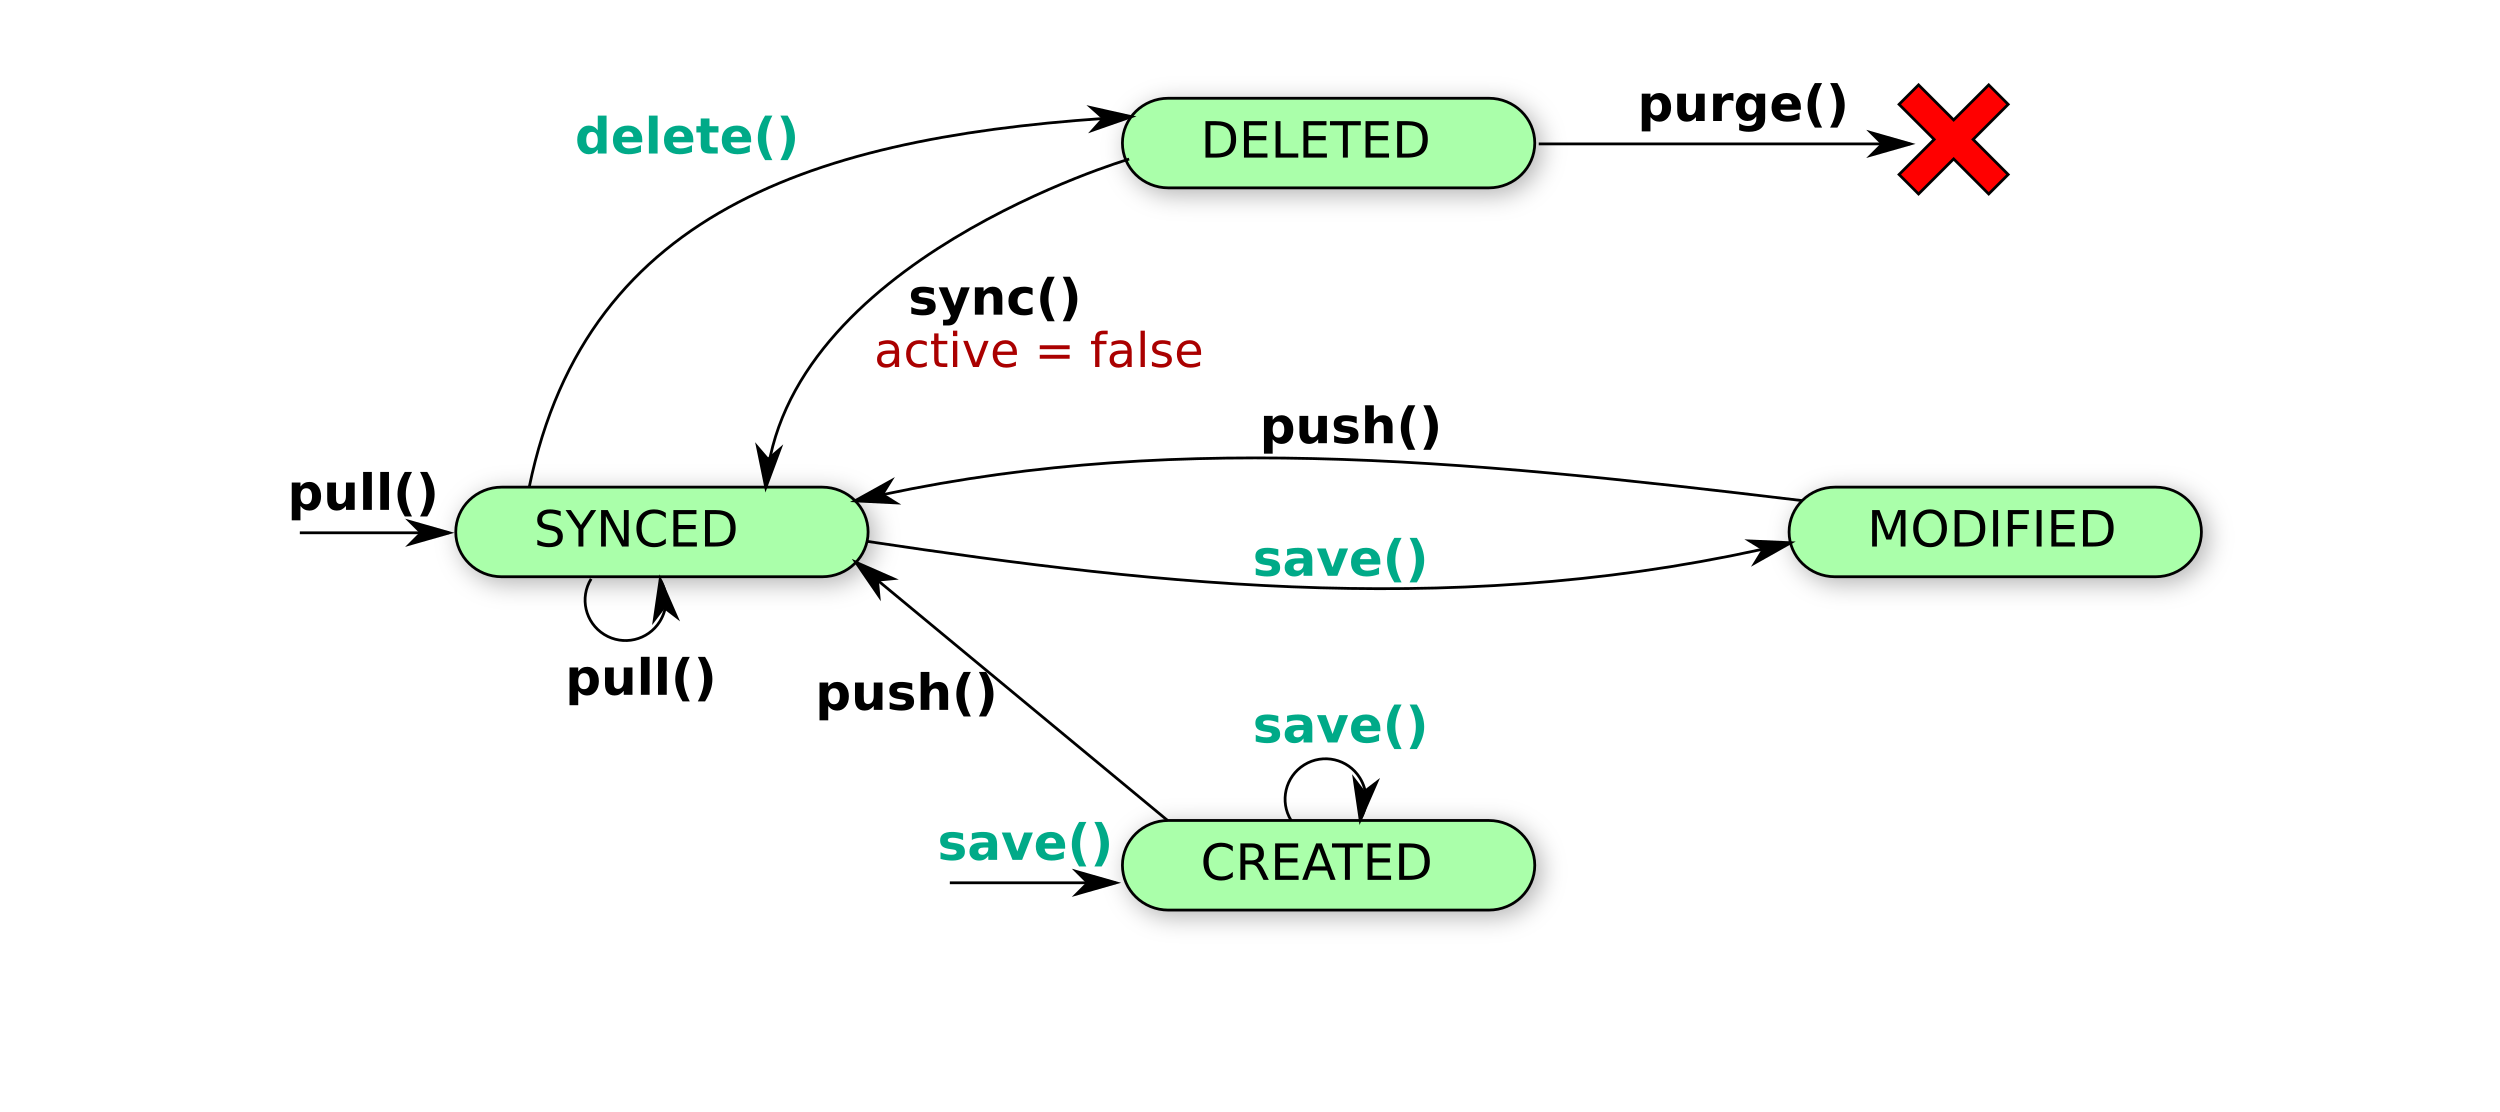
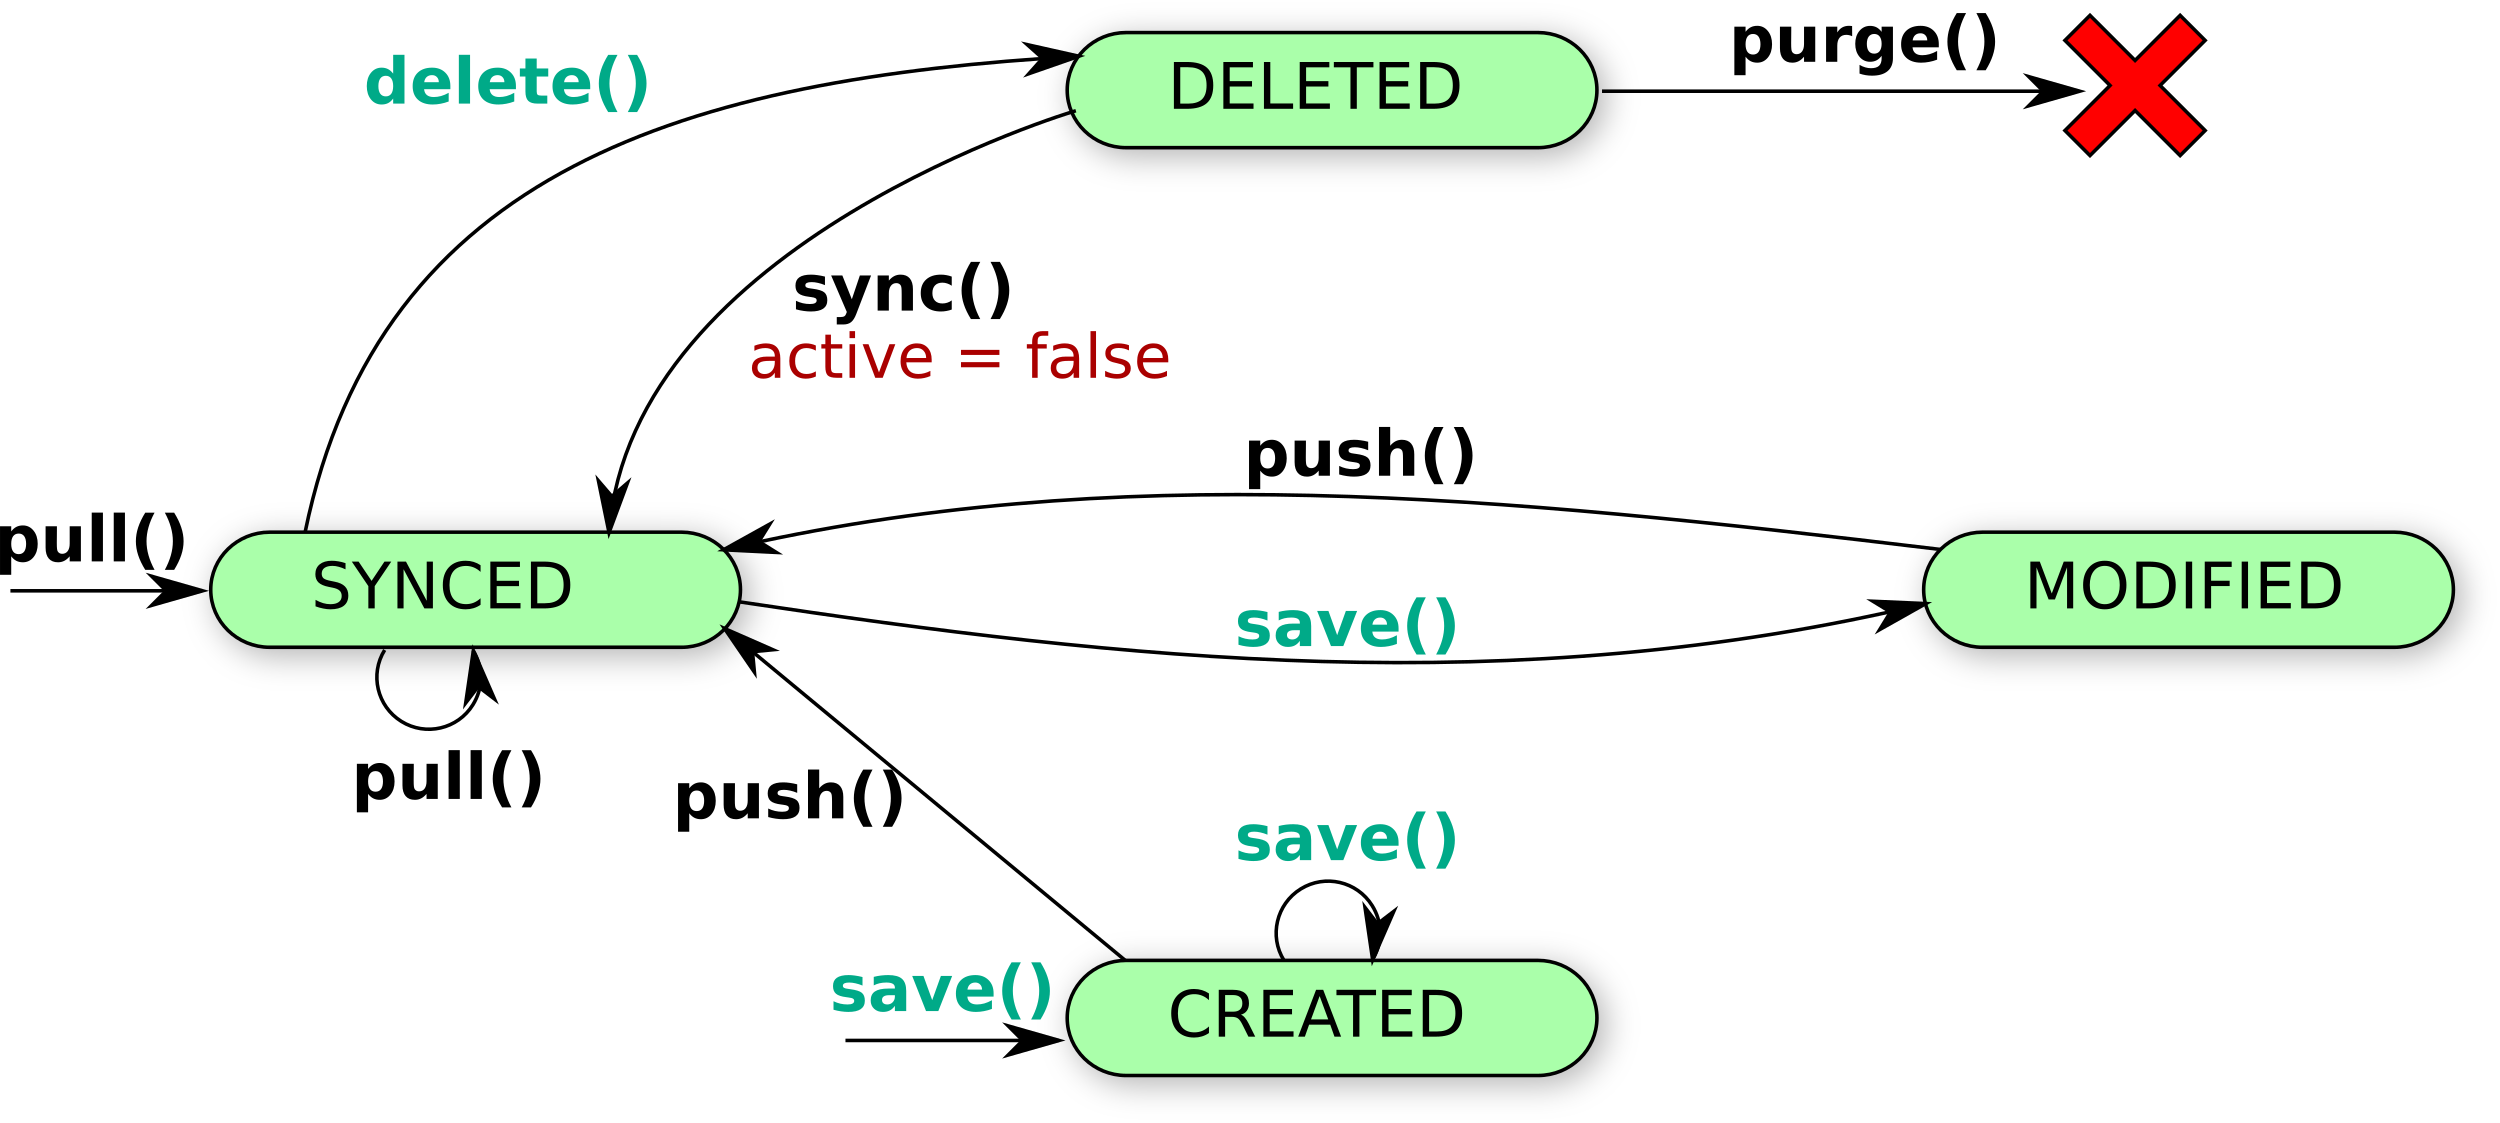
- <svg xmlns="http://www.w3.org/2000/svg" width="900" height="400" id="svg2" version="1.0">
+ <svg xmlns="http://www.w3.org/2000/svg" width="700.553" height="314.441" id="svg2" version="1.0">
  <defs id="defs4">
-     <marker orient="auto" refY="0.0" refX="0.0" id="Arrow1Lend" style="overflow:visible;">
-       <path id="path3245" d="M 0.0,0.0 L 5.0,-5.0 L -12.5,0.0 L 5.0,5.0 L 0.0,0.0 z " style="fill-rule:evenodd;stroke:#000000;stroke-width:1.0pt;marker-start:none;" transform="scale(0.8) rotate(180) translate(12.5,0)" />
+     <marker orient="auto" refY="0" refX="0" id="Arrow1Lend" style="overflow:visible">
+       <path id="path3245" d="M 0,0 5,-5 -12.5,0 5,5 0,0 z" style="fill-rule:evenodd;stroke:#000000;stroke-width:1pt;marker-start:none" transform="matrix(-0.8,0,0,-0.8,-10,0)" />
    </marker>
-     <filter id="filter5319" x="-0.071" width="1.142" y="-0.319" height="1.637">
+     <filter id="filter5319" x="-0.071" width="1.142" y="-0.319" height="1.637" color-interpolation-filters="sRGB">
      <feGaussianBlur stdDeviation="4.413" id="feGaussianBlur5321" />
    </filter>
-     <filter id="filter5323" x="-0.071" width="1.142" y="-0.319" height="1.637">
+     <filter id="filter5323" x="-0.071" width="1.142" y="-0.319" height="1.637" color-interpolation-filters="sRGB">
      <feGaussianBlur stdDeviation="4.413" id="feGaussianBlur5325" />
    </filter>
-     <filter id="filter5327" x="-0.071" width="1.142" y="-0.319" height="1.637">
+     <filter id="filter5327" x="-0.071" width="1.142" y="-0.319" height="1.637" color-interpolation-filters="sRGB">
      <feGaussianBlur stdDeviation="4.413" id="feGaussianBlur5329" />
    </filter>
-     <filter id="filter5331" x="-0.071" width="1.142" y="-0.319" height="1.637">
+     <filter id="filter5331" x="-0.071" width="1.142" y="-0.319" height="1.637" color-interpolation-filters="sRGB">
      <feGaussianBlur stdDeviation="4.413" id="feGaussianBlur5333" />
    </filter>
  </defs>
-   <g id="layer1" transform="translate(-11.76478,-192.1729)">
-     <rect style="opacity:0.3;fill:#000000;fill-opacity:1;fill-rule:evenodd;stroke:#000000;stroke-width:1;stroke-linecap:butt;stroke-linejoin:miter;marker:none;marker-start:none;marker-mid:none;marker-end:none;stroke-miterlimit:4;stroke-dasharray:none;stroke-dashoffset:0;stroke-opacity:1;visibility:visible;display:inline;overflow:visible;filter:url(#filter5319);enable-background:accumulate" id="rect5119" width="148.442" height="32.256" x="417.803" y="489.513" rx="16.529" ry="16.529" />
-     <rect ry="16.529" rx="16.529" y="229.513" x="417.803" height="32.256" width="148.442" id="rect5121" style="opacity:0.3;fill:#000000;fill-opacity:1;fill-rule:evenodd;stroke:#000000;stroke-width:1;stroke-linecap:butt;stroke-linejoin:miter;marker:none;marker-start:none;marker-mid:none;marker-end:none;stroke-miterlimit:4;stroke-dasharray:none;stroke-dashoffset:0;stroke-opacity:1;visibility:visible;display:inline;overflow:visible;filter:url(#filter5323);enable-background:accumulate" />
-     <rect style="opacity:0.3;fill:#000000;fill-opacity:1;fill-rule:evenodd;stroke:#000000;stroke-width:1;stroke-linecap:butt;stroke-linejoin:miter;marker:none;marker-start:none;marker-mid:none;marker-end:none;stroke-miterlimit:4;stroke-dasharray:none;stroke-dashoffset:0;stroke-opacity:1;visibility:visible;display:inline;overflow:visible;filter:url(#filter5327);enable-background:accumulate" id="rect5123" width="148.442" height="32.256" x="657.803" y="369.513" rx="16.529" ry="16.529" />
-     <rect ry="16.529" rx="16.529" y="369.513" x="177.803" height="32.256" width="148.442" id="rect5125" style="opacity:0.3;fill:#000000;fill-opacity:1;fill-rule:evenodd;stroke:#000000;stroke-width:1;stroke-linecap:butt;stroke-linejoin:miter;marker:none;marker-start:none;marker-mid:none;marker-end:none;stroke-miterlimit:4;stroke-dasharray:none;stroke-dashoffset:0;stroke-opacity:1;visibility:visible;display:inline;overflow:visible;filter:url(#filter5331);enable-background:accumulate" />
-     <rect ry="16.529" rx="16.529" y="487.546" x="415.836" height="32.256" width="148.442" id="rect2744" style="fill:#aaffaa;fill-opacity:1;fill-rule:evenodd;stroke:#000000;stroke-width:1;stroke-linecap:butt;stroke-linejoin:miter;marker:none;marker-start:none;marker-mid:none;marker-end:none;stroke-miterlimit:4;stroke-dasharray:none;stroke-dashoffset:0;stroke-opacity:1;visibility:visible;display:inline;overflow:visible;enable-background:accumulate" />
-     <text id="text2746" y="508.914" x="443.969" style="font-size:18px;font-style:normal;font-weight:bold;fill:#000000;fill-opacity:1;stroke:none;stroke-width:1px;stroke-linecap:butt;stroke-linejoin:miter;stroke-opacity:1;font-family:Bitstream Vera Sans;-inkscape-font-specification:Sans" xml:space="preserve">
+   <g id="layer1" transform="translate(-116.7846,-218.4204)">
+     <rect style="opacity:0.3;fill:#000000;fill-opacity:1;fill-rule:evenodd;stroke:#000000;stroke-width:1;stroke-linecap:butt;stroke-linejoin:miter;stroke-miterlimit:4;stroke-opacity:1;stroke-dasharray:none;stroke-dashoffset:0;marker:none;visibility:visible;display:inline;overflow:visible;filter:url(#filter5319);enable-background:accumulate" id="rect5119" width="148.442" height="32.256" x="417.803" y="489.513" rx="16.529" ry="16.529" />
+     <rect ry="16.529" rx="16.529" y="229.513" x="417.803" height="32.256" width="148.442" id="rect5121" style="opacity:0.3;fill:#000000;fill-opacity:1;fill-rule:evenodd;stroke:#000000;stroke-width:1;stroke-linecap:butt;stroke-linejoin:miter;stroke-miterlimit:4;stroke-opacity:1;stroke-dasharray:none;stroke-dashoffset:0;marker:none;visibility:visible;display:inline;overflow:visible;filter:url(#filter5323);enable-background:accumulate" />
+     <rect style="opacity:0.3;fill:#000000;fill-opacity:1;fill-rule:evenodd;stroke:#000000;stroke-width:1;stroke-linecap:butt;stroke-linejoin:miter;stroke-miterlimit:4;stroke-opacity:1;stroke-dasharray:none;stroke-dashoffset:0;marker:none;visibility:visible;display:inline;overflow:visible;filter:url(#filter5327);enable-background:accumulate" id="rect5123" width="148.442" height="32.256" x="657.803" y="369.513" rx="16.529" ry="16.529" />
+     <rect ry="16.529" rx="16.529" y="369.513" x="177.803" height="32.256" width="148.442" id="rect5125" style="opacity:0.3;fill:#000000;fill-opacity:1;fill-rule:evenodd;stroke:#000000;stroke-width:1;stroke-linecap:butt;stroke-linejoin:miter;stroke-miterlimit:4;stroke-opacity:1;stroke-dasharray:none;stroke-dashoffset:0;marker:none;visibility:visible;display:inline;overflow:visible;filter:url(#filter5331);enable-background:accumulate" />
+     <rect ry="16.529" rx="16.529" y="487.546" x="415.836" height="32.256" width="148.442" id="rect2744" style="fill:#aaffaa;fill-opacity:1;fill-rule:evenodd;stroke:#000000;stroke-width:1;stroke-linecap:butt;stroke-linejoin:miter;stroke-miterlimit:4;stroke-opacity:1;stroke-dasharray:none;stroke-dashoffset:0;marker:none;visibility:visible;display:inline;overflow:visible;enable-background:accumulate" />
+     <text id="text2746" y="508.914" x="443.969" style="font-size:18px;font-style:normal;font-weight:bold;fill:#000000;fill-opacity:1;stroke:none;font-family:Bitstream Vera Sans;-inkscape-font-specification:Sans" xml:space="preserve">
      <tspan style="font-weight:normal" y="508.914" x="443.969" id="tspan2748">CREATED</tspan>
    </text>
-     <rect style="fill:#aaffaa;fill-opacity:1;fill-rule:evenodd;stroke:#000000;stroke-width:1;stroke-linecap:butt;stroke-linejoin:miter;marker:none;marker-start:none;marker-mid:none;marker-end:none;stroke-miterlimit:4;stroke-dasharray:none;stroke-dashoffset:0;stroke-opacity:1;visibility:visible;display:inline;overflow:visible;enable-background:accumulate" id="rect2445" width="148.442" height="32.256" x="415.836" y="227.546" rx="16.529" ry="16.529" />
-     <text xml:space="preserve" style="font-size:18px;font-style:normal;font-weight:bold;fill:#000000;fill-opacity:1;stroke:none;stroke-width:1px;stroke-linecap:butt;stroke-linejoin:miter;stroke-opacity:1;font-family:Bitstream Vera Sans;-inkscape-font-specification:Sans" x="443.969" y="248.914" id="text2447">
+     <rect style="fill:#aaffaa;fill-opacity:1;fill-rule:evenodd;stroke:#000000;stroke-width:1;stroke-linecap:butt;stroke-linejoin:miter;stroke-miterlimit:4;stroke-opacity:1;stroke-dasharray:none;stroke-dashoffset:0;marker:none;visibility:visible;display:inline;overflow:visible;enable-background:accumulate" id="rect2445" width="148.442" height="32.256" x="415.836" y="227.546" rx="16.529" ry="16.529" />
+     <text xml:space="preserve" style="font-size:18px;font-style:normal;font-weight:bold;fill:#000000;fill-opacity:1;stroke:none;font-family:Bitstream Vera Sans;-inkscape-font-specification:Sans" x="443.969" y="248.914" id="text2447">
      <tspan id="tspan2449" x="443.969" y="248.914" style="font-weight:normal">DELETED</tspan>
    </text>
-     <rect ry="16.529" rx="16.529" y="367.546" x="655.836" height="32.256" width="148.442" id="rect2451" style="fill:#aaffaa;fill-opacity:1;fill-rule:evenodd;stroke:#000000;stroke-width:1;stroke-linecap:butt;stroke-linejoin:miter;marker:none;marker-start:none;marker-mid:none;marker-end:none;stroke-miterlimit:4;stroke-dasharray:none;stroke-dashoffset:0;stroke-opacity:1;visibility:visible;display:inline;overflow:visible;enable-background:accumulate" />
-     <text id="text2453" y="388.914" x="683.969" style="font-size:18px;font-style:normal;font-weight:bold;fill:#000000;fill-opacity:1;stroke:none;stroke-width:1px;stroke-linecap:butt;stroke-linejoin:miter;stroke-opacity:1;font-family:Bitstream Vera Sans;-inkscape-font-specification:Sans" xml:space="preserve">
+     <rect ry="16.529" rx="16.529" y="367.546" x="655.836" height="32.256" width="148.442" id="rect2451" style="fill:#aaffaa;fill-opacity:1;fill-rule:evenodd;stroke:#000000;stroke-width:1;stroke-linecap:butt;stroke-linejoin:miter;stroke-miterlimit:4;stroke-opacity:1;stroke-dasharray:none;stroke-dashoffset:0;marker:none;visibility:visible;display:inline;overflow:visible;enable-background:accumulate" />
+     <text id="text2453" y="388.914" x="683.969" style="font-size:18px;font-style:normal;font-weight:bold;fill:#000000;fill-opacity:1;stroke:none;font-family:Bitstream Vera Sans;-inkscape-font-specification:Sans" xml:space="preserve">
      <tspan style="font-weight:normal" y="388.914" x="683.969" id="tspan2455">MODIFIED</tspan>
    </text>
-     <rect style="fill:#aaffaa;fill-opacity:1;fill-rule:evenodd;stroke:#000000;stroke-width:1;stroke-linecap:butt;stroke-linejoin:miter;marker:none;marker-start:none;marker-mid:none;marker-end:none;stroke-miterlimit:4;stroke-dasharray:none;stroke-dashoffset:0;stroke-opacity:1;visibility:visible;display:inline;overflow:visible;enable-background:accumulate" id="rect2457" width="148.442" height="32.256" x="175.836" y="367.546" rx="16.529" ry="16.529" />
-     <text xml:space="preserve" style="font-size:18px;font-style:normal;font-weight:bold;fill:#000000;fill-opacity:1;stroke:none;stroke-width:1px;stroke-linecap:butt;stroke-linejoin:miter;stroke-opacity:1;font-family:Bitstream Vera Sans;-inkscape-font-specification:Sans" x="203.969" y="388.914" id="text2459">
+     <rect style="fill:#aaffaa;fill-opacity:1;fill-rule:evenodd;stroke:#000000;stroke-width:1;stroke-linecap:butt;stroke-linejoin:miter;stroke-miterlimit:4;stroke-opacity:1;stroke-dasharray:none;stroke-dashoffset:0;marker:none;visibility:visible;display:inline;overflow:visible;enable-background:accumulate" id="rect2457" width="148.442" height="32.256" x="175.836" y="367.546" rx="16.529" ry="16.529" />
+     <text xml:space="preserve" style="font-size:18px;font-style:normal;font-weight:bold;fill:#000000;fill-opacity:1;stroke:none;font-family:Bitstream Vera Sans;-inkscape-font-specification:Sans" x="203.969" y="388.914" id="text2459">
      <tspan id="tspan2461" x="203.969" y="388.914" style="font-weight:normal">SYNCED</tspan>
    </text>
-     <path id="path5048" d="M 224.578,400.56 C 220.345,407.369 222.445,416.337 229.266,420.577 C 236.087,424.817 245.058,422.731 249.291,415.922 C 252.132,411.352 252.279,406.013 249.718,401.331 C 249.631,401.171 250.689,410.116 249.448,400.855" style="fill:none;fill-opacity:1;fill-rule:evenodd;stroke:#000000;stroke-width:1px;stroke-linecap:butt;stroke-linejoin:miter;marker:none;marker-start:none;marker-mid:none;marker-end:url(#Arrow1Lend);stroke-miterlimit:4;stroke-dashoffset:0;stroke-opacity:1;visibility:visible;display:inline;overflow:visible;enable-background:accumulate" />
-     <path style="fill:none;fill-opacity:1;fill-rule:evenodd;stroke:#000000;stroke-width:1px;stroke-linecap:butt;stroke-linejoin:miter;marker:none;marker-start:none;marker-mid:none;marker-end:url(#Arrow1Lend);stroke-miterlimit:4;stroke-dasharray:none;stroke-dashoffset:0;stroke-opacity:1;visibility:visible;display:inline;overflow:visible;enable-background:accumulate" d="M 119.703,383.979 L 173.43,383.979" id="path5072" />
-     <text xml:space="preserve" style="font-size:18px;font-style:normal;font-weight:bold;fill:#000000;fill-opacity:1;stroke:none;stroke-width:1px;stroke-linecap:butt;stroke-linejoin:miter;stroke-opacity:1;font-family:Bitstream Vera Sans;-inkscape-font-specification:Sans" x="115.273" y="375.735" id="text5074">
+     <path id="path5048" d="m 224.578,400.56 c -4.233,6.809 -2.133,15.777 4.688,20.017 6.821,4.24 15.792,2.155 20.025,-4.655 2.841,-4.57 2.988,-9.909 0.427,-14.591 -0.087,-0.159 0.971,8.785 -0.271,-0.476" style="fill:none;stroke:#000000;stroke-width:1px;stroke-linecap:butt;stroke-linejoin:miter;stroke-miterlimit:4;stroke-opacity:1;stroke-dashoffset:0;marker:none;marker-end:url(#Arrow1Lend);visibility:visible;display:inline;overflow:visible;enable-background:accumulate" />
+     <path style="fill:none;stroke:#000000;stroke-width:1px;stroke-linecap:butt;stroke-linejoin:miter;stroke-miterlimit:4;stroke-opacity:1;stroke-dasharray:none;stroke-dashoffset:0;marker:none;marker-end:url(#Arrow1Lend);visibility:visible;display:inline;overflow:visible;enable-background:accumulate" d="m 119.703,383.979 53.727,0" id="path5072" />
+     <text xml:space="preserve" style="font-size:18px;font-style:normal;font-weight:bold;fill:#000000;fill-opacity:1;stroke:none;font-family:Bitstream Vera Sans;-inkscape-font-specification:Sans" x="115.273" y="375.735" id="text5074">
      <tspan id="tspan5076" x="115.273" y="375.735">pull()</tspan>
    </text>
-     <text id="text5078" y="442.302" x="215.273" style="font-size:18px;font-style:normal;font-weight:bold;fill:#000000;fill-opacity:1;stroke:none;stroke-width:1px;stroke-linecap:butt;stroke-linejoin:miter;stroke-opacity:1;font-family:Bitstream Vera Sans;-inkscape-font-specification:Sans" xml:space="preserve">
+     <text id="text5078" y="442.302" x="215.273" style="font-size:18px;font-style:normal;font-weight:bold;fill:#000000;fill-opacity:1;stroke:none;font-family:Bitstream Vera Sans;-inkscape-font-specification:Sans" xml:space="preserve">
      <tspan y="442.302" x="215.273" id="tspan5080">pull()</tspan>
    </text>
-     <path id="path5082" d="M 353.703,509.979 L 413.43,509.979" style="fill:none;fill-opacity:1;fill-rule:evenodd;stroke:#000000;stroke-width:1px;stroke-linecap:butt;stroke-linejoin:miter;marker:none;marker-start:none;marker-mid:none;marker-end:url(#Arrow1Lend);stroke-miterlimit:4;stroke-dasharray:none;stroke-dashoffset:0;stroke-opacity:1;visibility:visible;display:inline;overflow:visible;enable-background:accumulate" />
-     <text id="text5084" y="501.735" x="349.273" style="font-size:18px;font-style:normal;font-weight:bold;fill:#00aa88;fill-opacity:1;stroke:none;stroke-width:1px;stroke-linecap:butt;stroke-linejoin:miter;stroke-opacity:1;font-family:Bitstream Vera Sans;-inkscape-font-specification:Sans" xml:space="preserve">
+     <path id="path5082" d="m 353.703,509.979 59.727,0" style="fill:none;stroke:#000000;stroke-width:1px;stroke-linecap:butt;stroke-linejoin:miter;stroke-miterlimit:4;stroke-opacity:1;stroke-dasharray:none;stroke-dashoffset:0;marker:none;marker-end:url(#Arrow1Lend);visibility:visible;display:inline;overflow:visible;enable-background:accumulate" />
+     <text id="text5084" y="501.735" x="349.273" style="font-size:18px;font-style:normal;font-weight:bold;fill:#00aa88;fill-opacity:1;stroke:none;font-family:Bitstream Vera Sans;-inkscape-font-specification:Sans" xml:space="preserve">
      <tspan y="501.735" x="349.273" id="tspan5086">save()</tspan>
    </text>
-     <path style="fill:#ff0000;fill-opacity:1;fill-rule:evenodd;stroke:#000000;stroke-width:1;stroke-linecap:butt;stroke-linejoin:miter;marker:none;marker-start:none;marker-mid:none;marker-end:none;stroke-miterlimit:4;stroke-dasharray:none;stroke-dashoffset:0;stroke-opacity:1;visibility:visible;display:inline;overflow:visible;enable-background:accumulate" d="M 702.442,222.728 L 695.43,229.741 L 708.062,242.373 L 695.43,254.996 L 702.442,262.009 L 715.075,249.386 L 727.698,262.009 L 734.711,254.996 L 722.088,242.373 L 734.711,229.741 L 727.698,222.728 L 715.075,235.36 L 702.442,222.728 z" id="rect5096" />
-     <path style="fill:none;fill-opacity:1;fill-rule:evenodd;stroke:#000000;stroke-width:1px;stroke-linecap:butt;stroke-linejoin:miter;marker:none;marker-start:none;marker-mid:none;marker-end:url(#Arrow1Lend);stroke-miterlimit:4;stroke-dashoffset:0;stroke-opacity:1;visibility:visible;display:inline;overflow:visible;enable-background:accumulate" d="M 476.578,487.546 C 472.345,480.737 474.445,471.769 481.266,467.529 C 488.087,463.289 497.058,465.374 501.291,472.184 C 504.132,476.754 504.279,482.092 501.718,486.775 C 501.631,486.934 502.689,477.99 501.448,487.25" id="path5103" />
-     <text id="text5109" y="459.457" x="462.755" style="font-size:18px;font-style:normal;font-weight:bold;fill:#00aa88;fill-opacity:1;stroke:none;stroke-width:1px;stroke-linecap:butt;stroke-linejoin:miter;stroke-opacity:1;font-family:Bitstream Vera Sans;-inkscape-font-specification:Sans" xml:space="preserve">
+     <path style="fill:#ff0000;fill-opacity:1;fill-rule:evenodd;stroke:#000000;stroke-width:1;stroke-linecap:butt;stroke-linejoin:miter;stroke-miterlimit:4;stroke-opacity:1;stroke-dasharray:none;stroke-dashoffset:0;marker:none;visibility:visible;display:inline;overflow:visible;enable-background:accumulate" d="m 702.442,222.728 -7.013,7.013 12.633,12.633 -12.633,12.623 7.013,7.013 12.633,-12.623 12.623,12.623 7.013,-7.013 -12.623,-12.623 12.623,-12.633 -7.013,-7.013 -12.623,12.633 -12.633,-12.633 z" id="rect5096" />
+     <path style="fill:none;stroke:#000000;stroke-width:1px;stroke-linecap:butt;stroke-linejoin:miter;stroke-miterlimit:4;stroke-opacity:1;stroke-dashoffset:0;marker:none;marker-end:url(#Arrow1Lend);visibility:visible;display:inline;overflow:visible;enable-background:accumulate" d="m 476.578,487.546 c -4.233,-6.809 -2.133,-15.777 4.688,-20.017 6.821,-4.24 15.792,-2.155 20.025,4.655 2.841,4.57 2.988,9.909 0.427,14.591 -0.087,0.159 0.971,-8.785 -0.271,0.476" id="path5103" />
+     <text id="text5109" y="459.457" x="462.755" style="font-size:18px;font-style:normal;font-weight:bold;fill:#00aa88;fill-opacity:1;stroke:none;font-family:Bitstream Vera Sans;-inkscape-font-specification:Sans" xml:space="preserve">
      <tspan y="459.457" x="462.755" id="tspan5111">save()</tspan>
    </text>
-     <path style="fill:none;fill-opacity:1;fill-rule:evenodd;stroke:#000000;stroke-width:1px;stroke-linecap:butt;stroke-linejoin:miter;marker:none;marker-start:none;marker-mid:none;marker-end:url(#Arrow1Lend);stroke-miterlimit:4;stroke-dasharray:none;stroke-dashoffset:0;stroke-opacity:1;visibility:visible;display:inline;overflow:visible;enable-background:accumulate" d="M 432.109,487.548 L 319.907,394.622" id="path5113" />
-     <text xml:space="preserve" style="font-size:18px;font-style:normal;font-weight:bold;fill:#000000;fill-opacity:1;stroke:none;stroke-width:1px;stroke-linecap:butt;stroke-linejoin:miter;stroke-opacity:1;font-family:Bitstream Vera Sans;-inkscape-font-specification:Sans" x="305.273" y="447.735" id="text5115">
+     <path style="fill:none;stroke:#000000;stroke-width:1px;stroke-linecap:butt;stroke-linejoin:miter;stroke-miterlimit:4;stroke-opacity:1;stroke-dasharray:none;stroke-dashoffset:0;marker:none;marker-end:url(#Arrow1Lend);visibility:visible;display:inline;overflow:visible;enable-background:accumulate" d="M 432.109,487.548 319.907,394.622" id="path5113" />
+     <text xml:space="preserve" style="font-size:18px;font-style:normal;font-weight:bold;fill:#000000;fill-opacity:1;stroke:none;font-family:Bitstream Vera Sans;-inkscape-font-specification:Sans" x="305.273" y="447.735" id="text5115">
      <tspan id="tspan5117" x="305.273" y="447.735">push()</tspan>
    </text>
-     <path id="path5335" d="M 565.703,243.979 L 699.43,243.979" style="fill:none;fill-opacity:1;fill-rule:evenodd;stroke:#000000;stroke-width:1px;stroke-linecap:butt;stroke-linejoin:miter;marker:none;marker-start:none;marker-mid:none;marker-end:url(#Arrow1Lend);stroke-miterlimit:4;stroke-dasharray:none;stroke-dashoffset:0;stroke-opacity:1;visibility:visible;display:inline;overflow:visible;enable-background:accumulate" />
-     <text id="text5337" y="235.735" x="601.273" style="font-size:18px;font-style:normal;font-weight:bold;fill:#000000;fill-opacity:1;stroke:none;stroke-width:1px;stroke-linecap:butt;stroke-linejoin:miter;stroke-opacity:1;font-family:Bitstream Vera Sans;-inkscape-font-specification:Sans" xml:space="preserve">
+     <path id="path5335" d="m 565.703,243.979 133.727,0" style="fill:none;stroke:#000000;stroke-width:1px;stroke-linecap:butt;stroke-linejoin:miter;stroke-miterlimit:4;stroke-opacity:1;stroke-dasharray:none;stroke-dashoffset:0;marker:none;marker-end:url(#Arrow1Lend);visibility:visible;display:inline;overflow:visible;enable-background:accumulate" />
+     <text id="text5337" y="235.735" x="601.273" style="font-size:18px;font-style:normal;font-weight:bold;fill:#000000;fill-opacity:1;stroke:none;font-family:Bitstream Vera Sans;-inkscape-font-specification:Sans" xml:space="preserve">
      <tspan y="235.735" x="601.273" id="tspan5339">purge()</tspan>
    </text>
-     <path style="fill:none;fill-opacity:1;fill-rule:evenodd;stroke:#000000;stroke-width:1px;stroke-linecap:butt;stroke-linejoin:miter;marker:none;marker-start:none;marker-mid:none;marker-end:url(#Arrow1Lend);stroke-miterlimit:4;stroke-dasharray:none;stroke-dashoffset:0;stroke-opacity:1;visibility:visible;display:inline;overflow:visible;enable-background:accumulate" d="M 323.916,387.062 C 431.884,403.296 540.609,415.24 656.322,387.587" id="path5341" />
-     <path style="fill:none;fill-opacity:1;fill-rule:evenodd;stroke:#000000;stroke-width:1px;stroke-linecap:butt;stroke-linejoin:miter;marker:none;marker-start:none;marker-mid:none;marker-end:url(#Arrow1Lend);stroke-miterlimit:4;stroke-dasharray:none;stroke-dashoffset:0;stroke-opacity:1;visibility:visible;display:inline;overflow:visible;enable-background:accumulate" d="M 660.532,372.392 C 536,357.412 429.011,346.996 319.646,372.457" id="path5343" />
-     <text xml:space="preserve" style="font-size:18px;font-style:normal;font-weight:bold;fill:#00aa88;fill-opacity:1;stroke:none;stroke-width:1px;stroke-linecap:butt;stroke-linejoin:miter;stroke-opacity:1;font-family:Bitstream Vera Sans;-inkscape-font-specification:Sans" x="462.755" y="399.457" id="text5423">
+     <path style="fill:none;stroke:#000000;stroke-width:1px;stroke-linecap:butt;stroke-linejoin:miter;stroke-miterlimit:4;stroke-opacity:1;stroke-dasharray:none;stroke-dashoffset:0;marker:none;marker-end:url(#Arrow1Lend);visibility:visible;display:inline;overflow:visible;enable-background:accumulate" d="m 323.916,387.062 c 107.968,16.234 216.693,28.178 332.406,0.525" id="path5341" />
+     <path style="fill:none;stroke:#000000;stroke-width:1px;stroke-linecap:butt;stroke-linejoin:miter;stroke-miterlimit:4;stroke-opacity:1;stroke-dasharray:none;stroke-dashoffset:0;marker:none;marker-end:url(#Arrow1Lend);visibility:visible;display:inline;overflow:visible;enable-background:accumulate" d="M 660.532,372.392 C 536,357.412 429.011,346.996 319.646,372.457" id="path5343" />
+     <text xml:space="preserve" style="font-size:18px;font-style:normal;font-weight:bold;fill:#00aa88;fill-opacity:1;stroke:none;font-family:Bitstream Vera Sans;-inkscape-font-specification:Sans" x="462.755" y="399.457" id="text5423">
      <tspan id="tspan5425" x="462.755" y="399.457">save()</tspan>
    </text>
-     <text id="text5431" y="351.735" x="465.273" style="font-size:18px;font-style:normal;font-weight:bold;fill:#000000;fill-opacity:1;stroke:none;stroke-width:1px;stroke-linecap:butt;stroke-linejoin:miter;stroke-opacity:1;font-family:Bitstream Vera Sans;-inkscape-font-specification:Sans" xml:space="preserve">
+     <text id="text5431" y="351.735" x="465.273" style="font-size:18px;font-style:normal;font-weight:bold;fill:#000000;fill-opacity:1;stroke:none;font-family:Bitstream Vera Sans;-inkscape-font-specification:Sans" xml:space="preserve">
      <tspan y="351.735" x="465.273" id="tspan5433">push()</tspan>
    </text>
-     <path style="fill:none;fill-rule:evenodd;stroke:#000000;stroke-width:1px;stroke-linecap:butt;stroke-linejoin:miter;stroke-opacity:1;opacity:1;color:#000000;fill-opacity:1;marker:none;marker-start:none;marker-mid:none;marker-end:url(#Arrow1Lend);stroke-miterlimit:4;stroke-dasharray:none;stroke-dashoffset:0;visibility:visible;display:inline;overflow:visible;enable-background:accumulate" d="M 190.518,175.373 C 211.455,73.49 298.009,48.273 407.214,42.015" id="path5435" transform="translate(11.76478,192.1729)" />
-     <text id="text5437" y="247.457" x="218.755" style="font-size:18px;font-style:normal;font-weight:bold;fill:#00aa88;fill-opacity:1;stroke:none;stroke-width:1px;stroke-linecap:butt;stroke-linejoin:miter;stroke-opacity:1;font-family:Bitstream Vera Sans;-inkscape-font-specification:Sans" xml:space="preserve">
+     <path style="color:#000000;fill:none;stroke:#000000;stroke-width:1px;stroke-linecap:butt;stroke-linejoin:miter;stroke-miterlimit:4;stroke-opacity:1;stroke-dasharray:none;stroke-dashoffset:0;marker:none;marker-end:url(#Arrow1Lend);visibility:visible;display:inline;overflow:visible;enable-background:accumulate" d="M 190.518,175.373 C 211.455,73.49 298.009,48.273 407.214,42.015" id="path5435" transform="translate(11.76478,192.1729)" />
+     <text id="text5437" y="247.457" x="218.755" style="font-size:18px;font-style:normal;font-weight:bold;fill:#00aa88;fill-opacity:1;stroke:none;font-family:Bitstream Vera Sans;-inkscape-font-specification:Sans" xml:space="preserve">
      <tspan y="247.457" x="218.755" id="tspan5439">delete()</tspan>
    </text>
-     <path style="fill:none;fill-rule:evenodd;stroke:#000000;stroke-width:1px;stroke-linecap:butt;stroke-linejoin:miter;stroke-opacity:1;opacity:1;color:#000000;fill-opacity:1;marker:none;marker-start:none;marker-mid:none;marker-end:url(#Arrow1Lend);stroke-miterlimit:4;stroke-dasharray:none;stroke-dashoffset:0;visibility:visible;display:inline;overflow:visible;enable-background:accumulate" d="M 406.497,57.273 C 406.497,57.273 281.951,94.02 275.693,175.373" id="path5441" transform="translate(11.76478,192.1729)" />
-     <text xml:space="preserve" style="font-size:18px;font-style:normal;font-weight:bold;fill:#000000;fill-opacity:1;stroke:none;stroke-width:1px;stroke-linecap:butt;stroke-linejoin:miter;stroke-opacity:1;font-family:Bitstream Vera Sans;-inkscape-font-specification:Sans;font-variant:normal;font-stretch:normal;text-indent:0;text-align:start;text-decoration:none;line-height:normal;letter-spacing:normal;word-spacing:normal;text-transform:none;direction:ltr;block-progression:tb;writing-mode:lr-tb;text-anchor:start;opacity:1;color:#000000;fill-rule:nonzero;marker:none;marker-start:none;marker-mid:none;marker-end:none;stroke-miterlimit:4;stroke-dasharray:none;stroke-dashoffset:0;visibility:visible;display:inline;overflow:visible;enable-background:accumulate" x="338.755" y="305.457" id="text5443">
+     <path style="color:#000000;fill:none;stroke:#000000;stroke-width:1px;stroke-linecap:butt;stroke-linejoin:miter;stroke-miterlimit:4;stroke-opacity:1;stroke-dasharray:none;stroke-dashoffset:0;marker:none;marker-end:url(#Arrow1Lend);visibility:visible;display:inline;overflow:visible;enable-background:accumulate" d="m 406.497,57.273 c 0,0 -124.545,36.748 -130.803,118.101" id="path5441" transform="translate(11.76478,192.1729)" />
+     <text xml:space="preserve" style="font-size:18px;font-style:normal;font-variant:normal;font-weight:bold;font-stretch:normal;text-indent:0;text-align:start;text-decoration:none;line-height:normal;letter-spacing:normal;word-spacing:normal;text-transform:none;direction:ltr;block-progression:tb;writing-mode:lr-tb;text-anchor:start;color:#000000;fill:#000000;fill-opacity:1;fill-rule:nonzero;stroke:none;stroke-width:1px;marker:none;visibility:visible;display:inline;overflow:visible;enable-background:accumulate;font-family:Bitstream Vera Sans;-inkscape-font-specification:Sans" x="338.755" y="305.457" id="text5443">
      <tspan id="tspan5445" x="338.755" y="305.457">sync()</tspan>
    </text>
-     <text xml:space="preserve" style="font-size:17.21px;font-style:normal;font-weight:bold;fill:#aa0000;fill-opacity:1;stroke:none;stroke-width:1px;stroke-linecap:butt;stroke-linejoin:miter;stroke-opacity:1;font-family:Bitstream Vera Sans;-inkscape-font-specification:Sans" x="326.466" y="324.278" id="text5447">
+     <text xml:space="preserve" style="font-size:17.21px;font-style:normal;font-weight:bold;fill:#aa0000;fill-opacity:1;stroke:none;font-family:Bitstream Vera Sans;-inkscape-font-specification:Sans" x="326.466" y="324.278" id="text5447">
      <tspan id="tspan5449" x="326.466" y="324.278" style="font-weight:normal;-inkscape-font-specification:Bitstream Vera Sans">active = false</tspan>
    </text>
  </g>
</svg>
